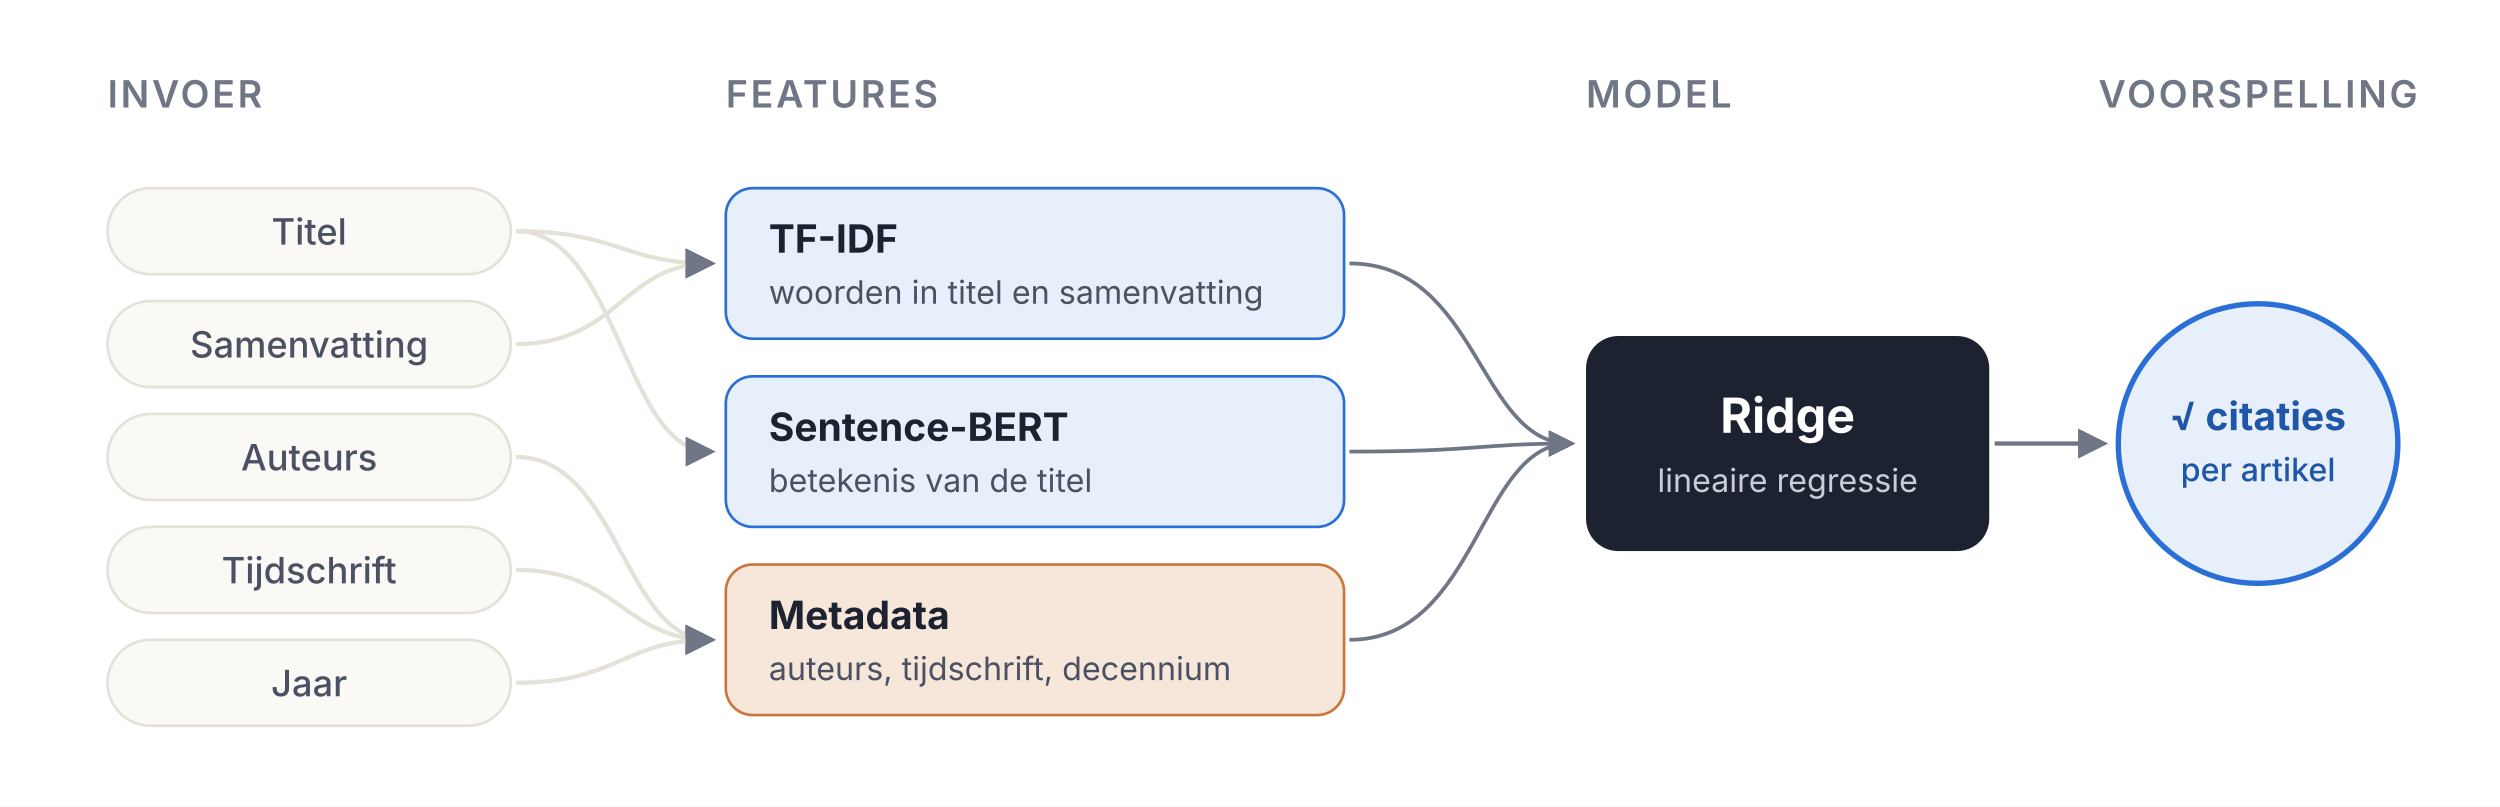
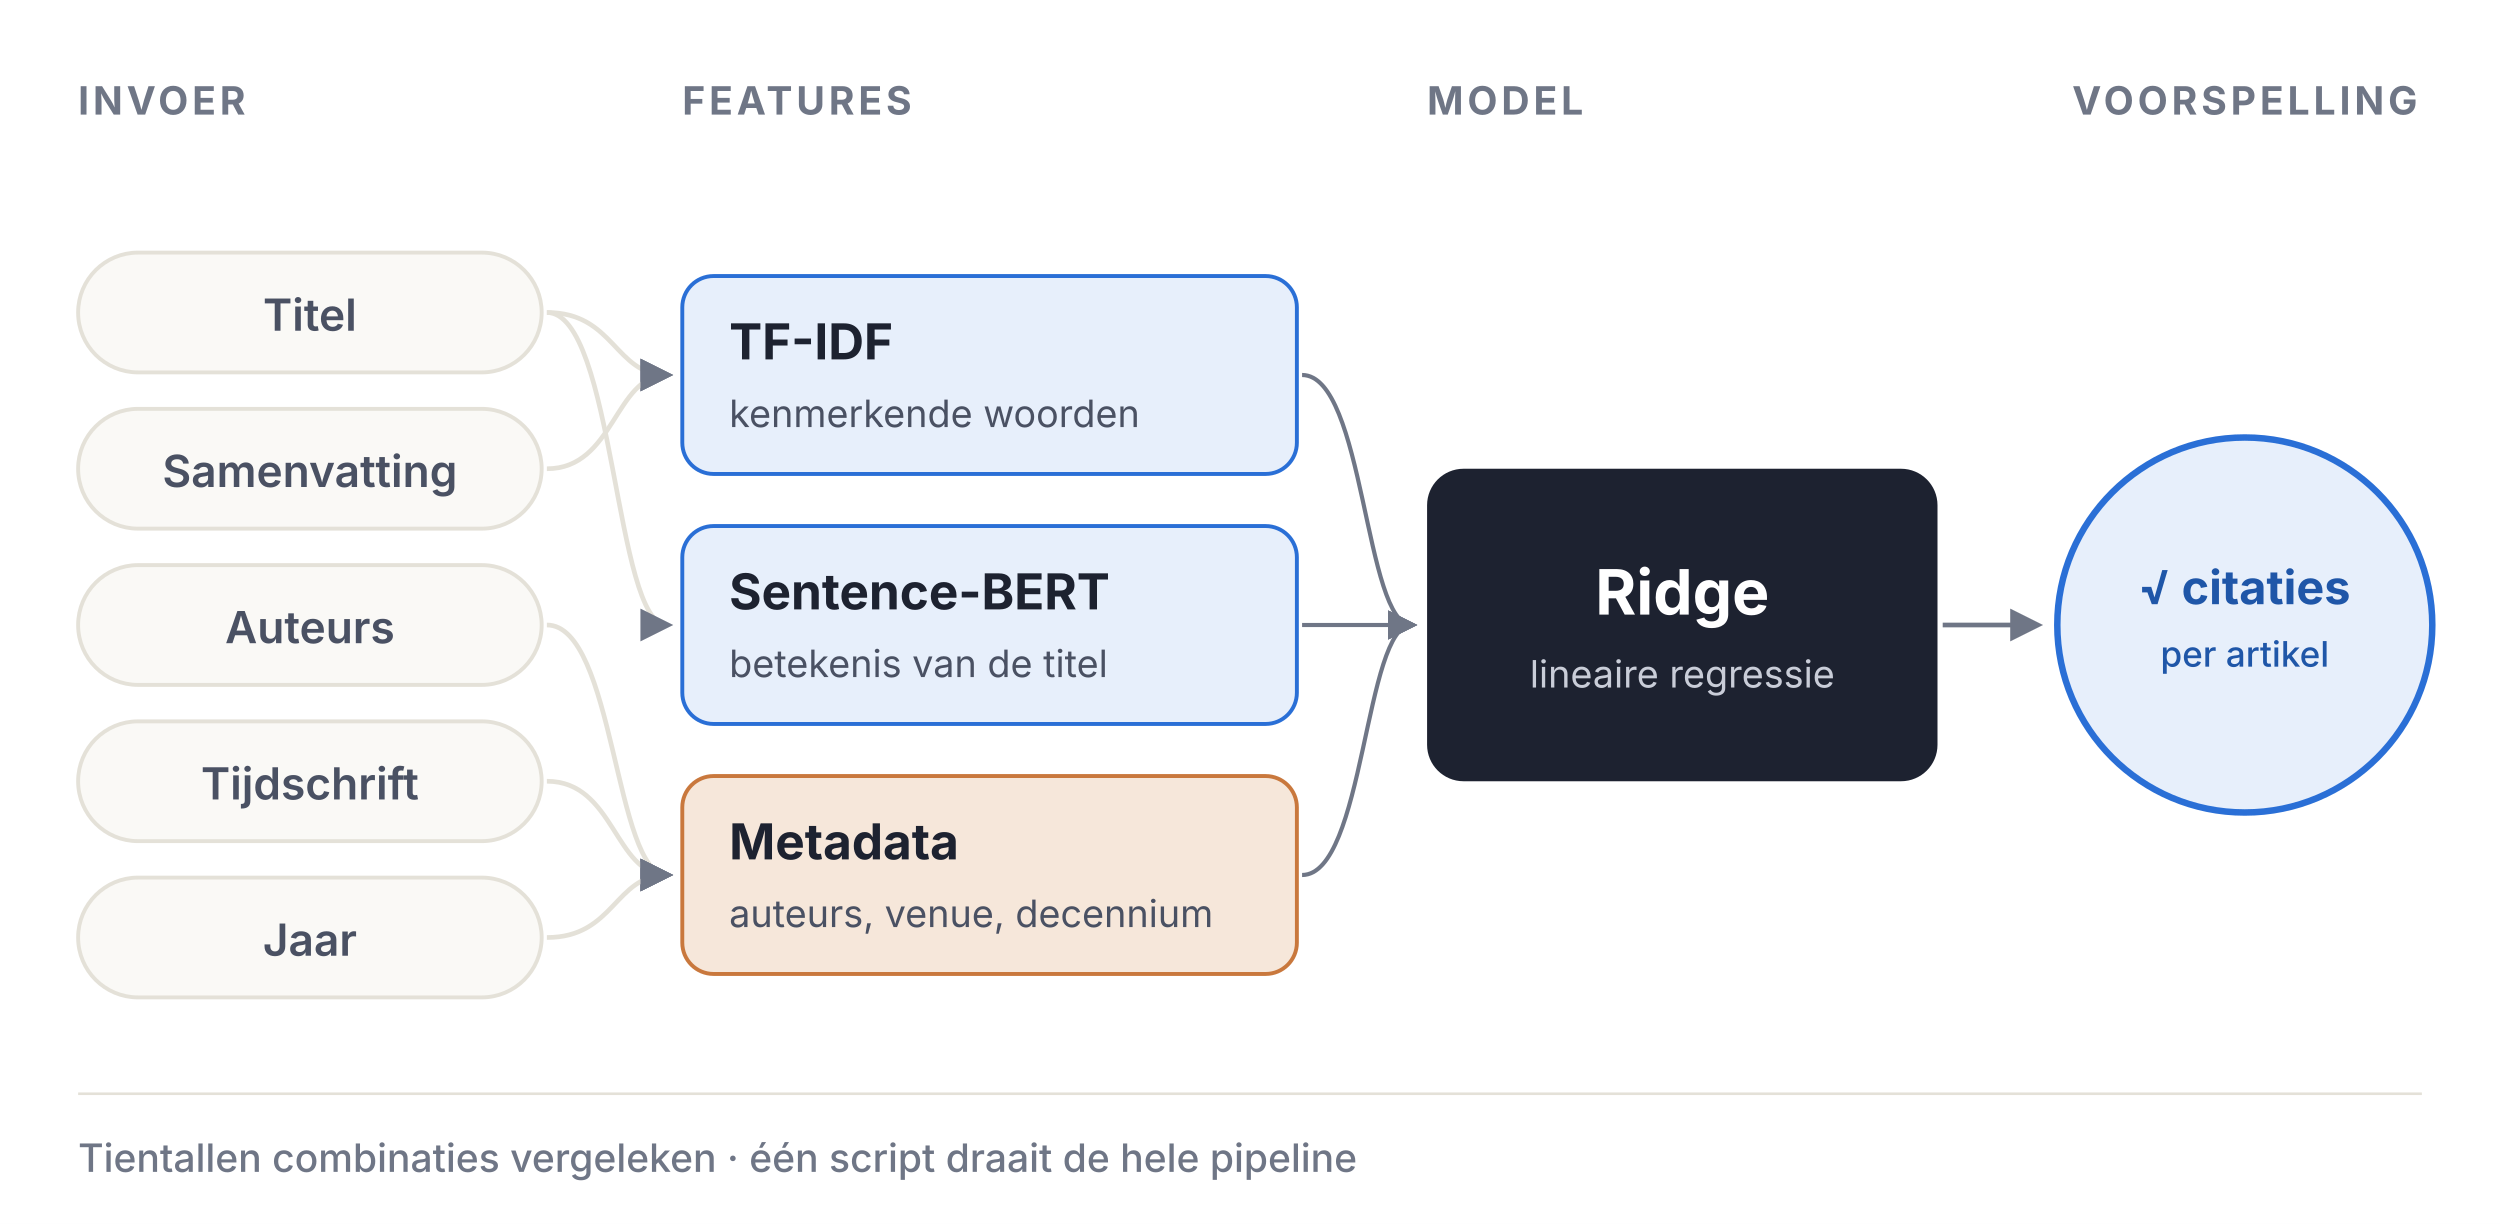
- <svg xmlns="http://www.w3.org/2000/svg" viewBox="0 0 930 300" width="930" height="300" font-family="Inter, 'Segoe UI', Helvetica, Arial, sans-serif">
-   <rect width="930" height="300" fill="#ffffff" />
+ <svg xmlns="http://www.w3.org/2000/svg" viewBox="0 0 960 470" width="960" height="470" font-family="Inter, 'Segoe UI', Helvetica, Arial, sans-serif">
+   <rect width="960" height="470" fill="#ffffff" />
  <defs>
-     <marker id="arr" viewBox="0 0 10 10" refX="8" refY="5" markerWidth="7" markerHeight="7" orient="auto-start-reverse">
+     <marker id="a" viewBox="0 0 10 10" refX="8" refY="5" markerWidth="7" markerHeight="7" orient="auto">
      <path d="M0,0 L10,5 L0,10 z" fill="#6f7686" />
    </marker>
  </defs>
-   <text x="40" y="40" font-size="14" fill="#6f7686" font-weight="600" text-anchor="start" letter-spacing="1">INVOER</text>
-   <rect x="40" y="70" width="150" height="32" rx="16" fill="#faf9f6" stroke="#e4e1d8" />
-   <text x="115" y="91" font-size="13.5" fill="#4a5163" font-weight="500" text-anchor="middle">Titel</text>
-   <rect x="40" y="112" width="150" height="32" rx="16" fill="#faf9f6" stroke="#e4e1d8" />
-   <text x="115" y="133" font-size="13.5" fill="#4a5163" font-weight="500" text-anchor="middle">Samenvatting</text>
-   <rect x="40" y="154" width="150" height="32" rx="16" fill="#faf9f6" stroke="#e4e1d8" />
-   <text x="115" y="175" font-size="13.5" fill="#4a5163" font-weight="500" text-anchor="middle">Auteurs</text>
-   <rect x="40" y="196" width="150" height="32" rx="16" fill="#faf9f6" stroke="#e4e1d8" />
-   <text x="115" y="217" font-size="13.5" fill="#4a5163" font-weight="500" text-anchor="middle">Tijdschrift</text>
-   <rect x="40" y="238" width="150" height="32" rx="16" fill="#faf9f6" stroke="#e4e1d8" />
-   <text x="115" y="259" font-size="13.5" fill="#4a5163" font-weight="500" text-anchor="middle">Jaar</text>
-   <rect x="270" y="70" width="230" height="56" rx="10" fill="#e7effb" stroke="#2a6fd6" />
-   <text x="286" y="94" font-size="14.5" fill="#1d2230" font-weight="650" text-anchor="start">TF-IDF</text>
-   <text x="286" y="113" font-size="12" fill="#4a5163" font-weight="400" text-anchor="start">woorden in titel en samenvatting</text>
-   <rect x="270" y="140" width="230" height="56" rx="10" fill="#e7effb" stroke="#2a6fd6" />
-   <text x="286" y="164" font-size="14.5" fill="#1d2230" font-weight="650" text-anchor="start">Sentence-BERT</text>
-   <text x="286" y="183" font-size="12" fill="#4a5163" font-weight="400" text-anchor="start">betekenis van de titel</text>
-   <rect x="270" y="210" width="230" height="56" rx="10" fill="#f6e7da" stroke="#c9783d" />
-   <text x="286" y="234" font-size="14.5" fill="#1d2230" font-weight="650" text-anchor="start">Metadata</text>
-   <text x="286" y="253" font-size="12" fill="#4a5163" font-weight="400" text-anchor="start">auteurs, tijdschrift, decennium</text>
-   <text x="270" y="40" font-size="14" fill="#6f7686" font-weight="600" text-anchor="start" letter-spacing="1">FEATURES</text>
-   <path d="M192,86 C230,86 232,98 264,98" fill="none" stroke="#e4e1d8" stroke-width="1.6" marker-end="url(#arr)" />
-   <path d="M192,128 C230,128 232,98 264,98" fill="none" stroke="#e4e1d8" stroke-width="1.6" marker-end="url(#arr)" />
-   <path d="M192,86 C230,86 232,168 264,168" fill="none" stroke="#e4e1d8" stroke-width="1.6" marker-end="url(#arr)" />
-   <path d="M192,170 C230,170 232,238 264,238" fill="none" stroke="#e4e1d8" stroke-width="1.6" marker-end="url(#arr)" />
-   <path d="M192,212 C230,212 232,238 264,238" fill="none" stroke="#e4e1d8" stroke-width="1.6" marker-end="url(#arr)" />
-   <path d="M192,254 C230,254 232,238 264,238" fill="none" stroke="#e4e1d8" stroke-width="1.6" marker-end="url(#arr)" />
-   <text x="590" y="40" font-size="14" fill="#6f7686" font-weight="600" text-anchor="start" letter-spacing="1">MODEL</text>
-   <path d="M502,98 C550,98 550,165 584,165" fill="none" stroke="#6f7686" stroke-width="1.4" marker-end="url(#arr)" />
-   <path d="M502,168 C550,168 550,165 584,165" fill="none" stroke="#6f7686" stroke-width="1.4" marker-end="url(#arr)" />
-   <path d="M502,238 C550,238 550,165 584,165" fill="none" stroke="#6f7686" stroke-width="1.4" marker-end="url(#arr)" />
-   <rect x="590" y="125" width="150" height="80" rx="12" fill="#1d2230" />
-   <text x="665" y="161" font-size="18" fill="#ffffff" font-weight="700" text-anchor="middle">Ridge</text>
-   <text x="665" y="183" font-size="12" fill="#c9cdd8" font-weight="400" text-anchor="middle">lineaire regressie</text>
-   <line x1="742" y1="165" x2="782" y2="165" stroke="#6f7686" stroke-width="1.6" marker-end="url(#arr)" />
-   <circle cx="840" cy="165" r="52" fill="#e7effb" stroke="#2a6fd6" stroke-width="2" />
-   <text x="840" y="160" font-size="14.5" fill="#1f56a8" font-weight="700" text-anchor="middle">√ citaties</text>
-   <text x="840" y="179" font-size="12" fill="#1f56a8" font-weight="500" text-anchor="middle">per artikel</text>
-   <text x="840" y="40" font-size="14" fill="#6f7686" font-weight="600" text-anchor="middle" letter-spacing="1">VOORSPELLING</text>
+   <text x="30" y="44" font-size="15" fill="#6f7686" font-weight="700" text-anchor="start" letter-spacing="1.5">INVOER</text>
+   <text x="262" y="44" font-size="15" fill="#6f7686" font-weight="700" text-anchor="start" letter-spacing="1.5">FEATURES</text>
+   <text x="548" y="44" font-size="15" fill="#6f7686" font-weight="700" text-anchor="start" letter-spacing="1.5">MODEL</text>
+   <text x="862" y="44" font-size="15" fill="#6f7686" font-weight="700" text-anchor="middle" letter-spacing="1.5">VOORSPELLING</text>
+   <rect x="30" y="97.0" width="178" height="46" rx="23.0" fill="#faf9f6" stroke="#e4e1d8" stroke-width="1.5" />
+   <text x="119.0" y="127.0" font-size="17" fill="#4a5163" font-weight="600" text-anchor="middle">Titel</text>
+   <rect x="30" y="157.0" width="178" height="46" rx="23.0" fill="#faf9f6" stroke="#e4e1d8" stroke-width="1.5" />
+   <text x="119.0" y="187.0" font-size="17" fill="#4a5163" font-weight="600" text-anchor="middle">Samenvatting</text>
+   <rect x="30" y="217.0" width="178" height="46" rx="23.0" fill="#faf9f6" stroke="#e4e1d8" stroke-width="1.5" />
+   <text x="119.0" y="247.0" font-size="17" fill="#4a5163" font-weight="600" text-anchor="middle">Auteurs</text>
+   <rect x="30" y="277.0" width="178" height="46" rx="23.0" fill="#faf9f6" stroke="#e4e1d8" stroke-width="1.5" />
+   <text x="119.0" y="307.0" font-size="17" fill="#4a5163" font-weight="600" text-anchor="middle">Tijdschrift</text>
+   <rect x="30" y="337.0" width="178" height="46" rx="23.0" fill="#faf9f6" stroke="#e4e1d8" stroke-width="1.5" />
+   <text x="119.0" y="367.0" font-size="17" fill="#4a5163" font-weight="600" text-anchor="middle">Jaar</text>
+   <rect x="262" y="106.0" width="236" height="76" rx="12" fill="#e7effb" stroke="#2a6fd6" stroke-width="1.5" />
+   <text x="280" y="138.0" font-size="19" fill="#1d2230" font-weight="700" text-anchor="start">TF-IDF</text>
+   <text x="280" y="164.0" font-size="14.5" fill="#4a5163" font-weight="400" text-anchor="start">kenmerkende woorden</text>
+   <rect x="262" y="202.0" width="236" height="76" rx="12" fill="#e7effb" stroke="#2a6fd6" stroke-width="1.5" />
+   <text x="280" y="234.0" font-size="19" fill="#1d2230" font-weight="700" text-anchor="start">Sentence-BERT</text>
+   <text x="280" y="260.0" font-size="14.5" fill="#4a5163" font-weight="400" text-anchor="start">betekenis van de titel</text>
+   <rect x="262" y="298.0" width="236" height="76" rx="12" fill="#f6e7da" stroke="#c9783d" stroke-width="1.5" />
+   <text x="280" y="330.0" font-size="19" fill="#1d2230" font-weight="700" text-anchor="start">Metadata</text>
+   <text x="280" y="356.0" font-size="14.5" fill="#4a5163" font-weight="400" text-anchor="start">auteurs, venue, decennium</text>
+   <path d="M210,120.0 C236.0,120.0 236.0,144.0 256,144.0" fill="none" stroke="#e4e1d8" stroke-width="1.8" marker-end="url(#a)" />
+   <path d="M210,180.0 C236.0,180.0 236.0,144.0 256,144.0" fill="none" stroke="#e4e1d8" stroke-width="1.8" marker-end="url(#a)" />
+   <path d="M210,120.0 C236.0,120.0 236.0,240.0 256,240.0" fill="none" stroke="#e4e1d8" stroke-width="1.8" marker-end="url(#a)" />
+   <path d="M210,240.0 C236.0,240.0 236.0,336.0 256,336.0" fill="none" stroke="#e4e1d8" stroke-width="1.8" marker-end="url(#a)" />
+   <path d="M210,300.0 C236.0,300.0 236.0,336.0 256,336.0" fill="none" stroke="#e4e1d8" stroke-width="1.8" marker-end="url(#a)" />
+   <path d="M210,360.0 C236.0,360.0 236.0,336.0 256,336.0" fill="none" stroke="#e4e1d8" stroke-width="1.8" marker-end="url(#a)" />
+   <path d="M500,144.0 C524.0,144.0 524.0,240 542,240" fill="none" stroke="#6f7686" stroke-width="1.6" marker-end="url(#a)" />
+   <path d="M500,240.0 C524.0,240.0 524.0,240 542,240" fill="none" stroke="#6f7686" stroke-width="1.6" marker-end="url(#a)" />
+   <path d="M500,336.0 C524.0,336.0 524.0,240 542,240" fill="none" stroke="#6f7686" stroke-width="1.6" marker-end="url(#a)" />
+   <rect x="548" y="180.0" width="196" height="120" rx="14" fill="#1d2230" />
+   <text x="646.0" y="236" font-size="24" fill="#ffffff" font-weight="700" text-anchor="middle">Ridge</text>
+   <text x="646.0" y="264" font-size="14.5" fill="#c9cdd8" font-weight="400" text-anchor="middle">lineaire regressie</text>
+   <line x1="746" y1="240" x2="782" y2="240" stroke="#6f7686" stroke-width="1.8" marker-end="url(#a)" />
+   <circle cx="862" cy="240" r="72" fill="#e7effb" stroke="#2a6fd6" stroke-width="2.5" />
+   <text x="862" y="232" font-size="18" fill="#1f56a8" font-weight="700" text-anchor="middle">√ citaties</text>
+   <text x="862" y="256" font-size="13.5" fill="#1f56a8" font-weight="500" text-anchor="middle">per artikel</text>
+   <line x1="30" y1="420" x2="930" y2="420" stroke="#e4e1d8" />
+   <text x="30" y="450" font-size="15" fill="#6f7686" font-weight="500" text-anchor="start">Tientallen combinaties vergeleken · één script draait de hele pipeline</text>
</svg>
